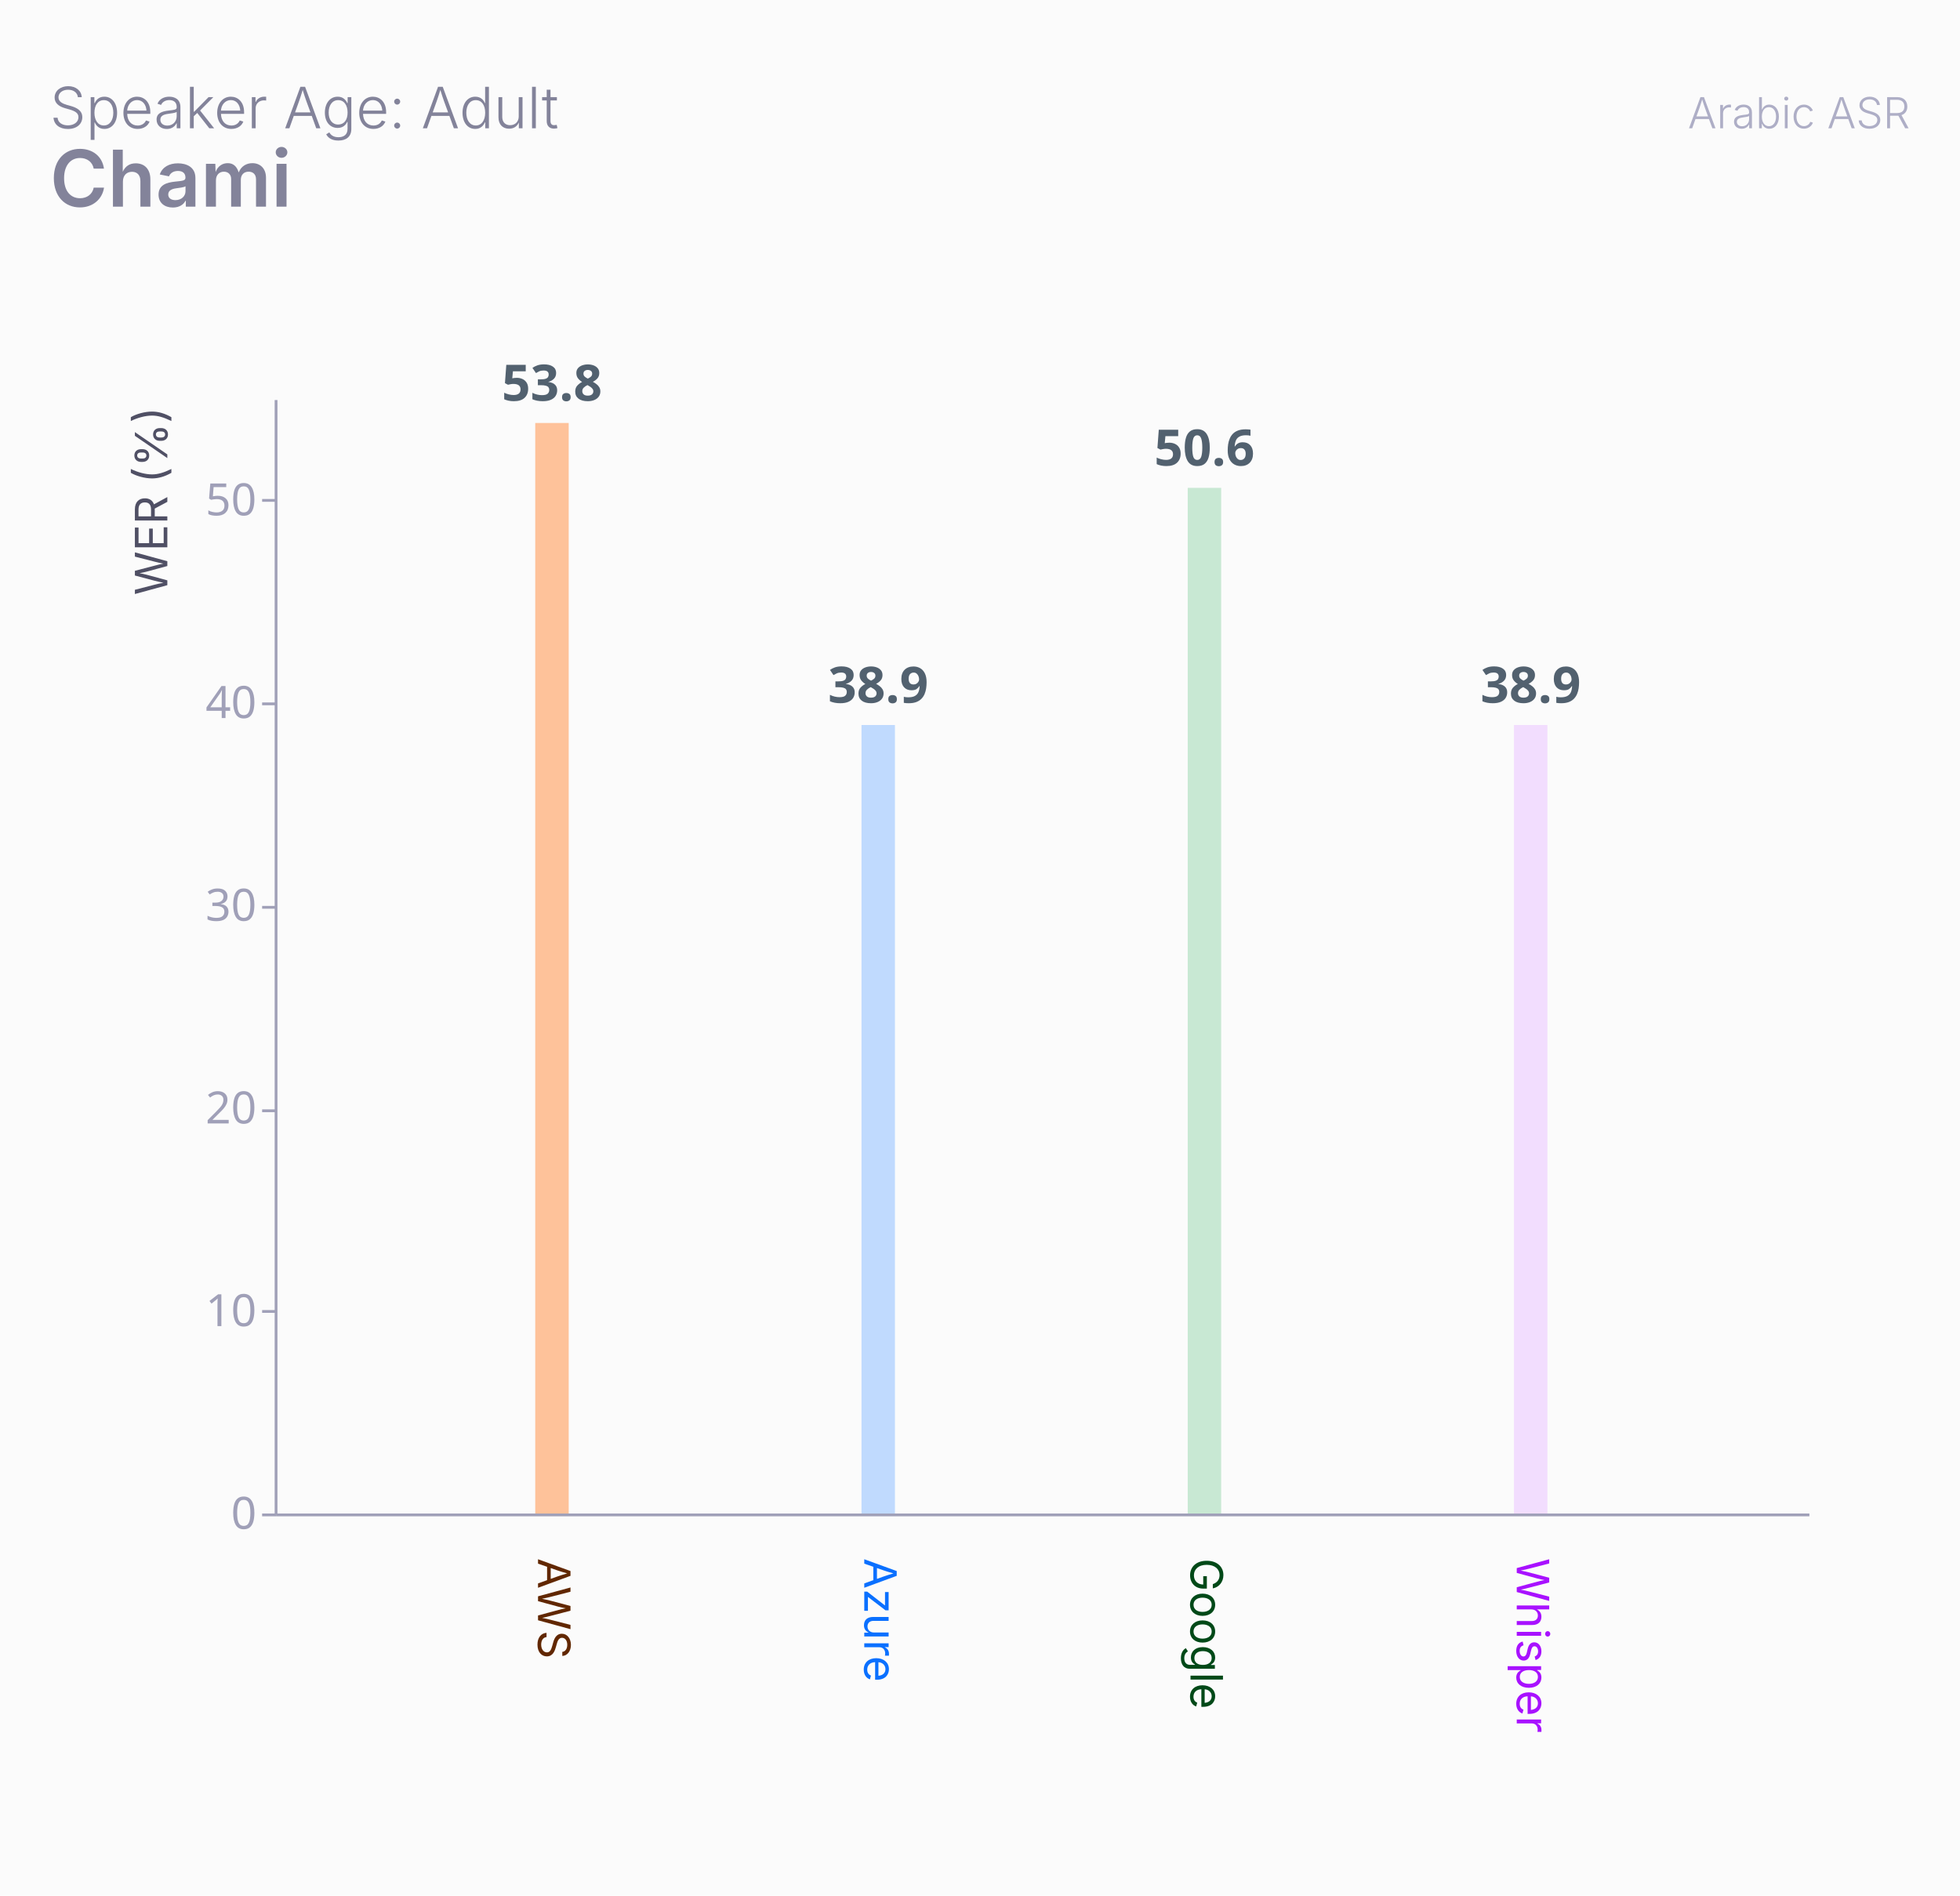
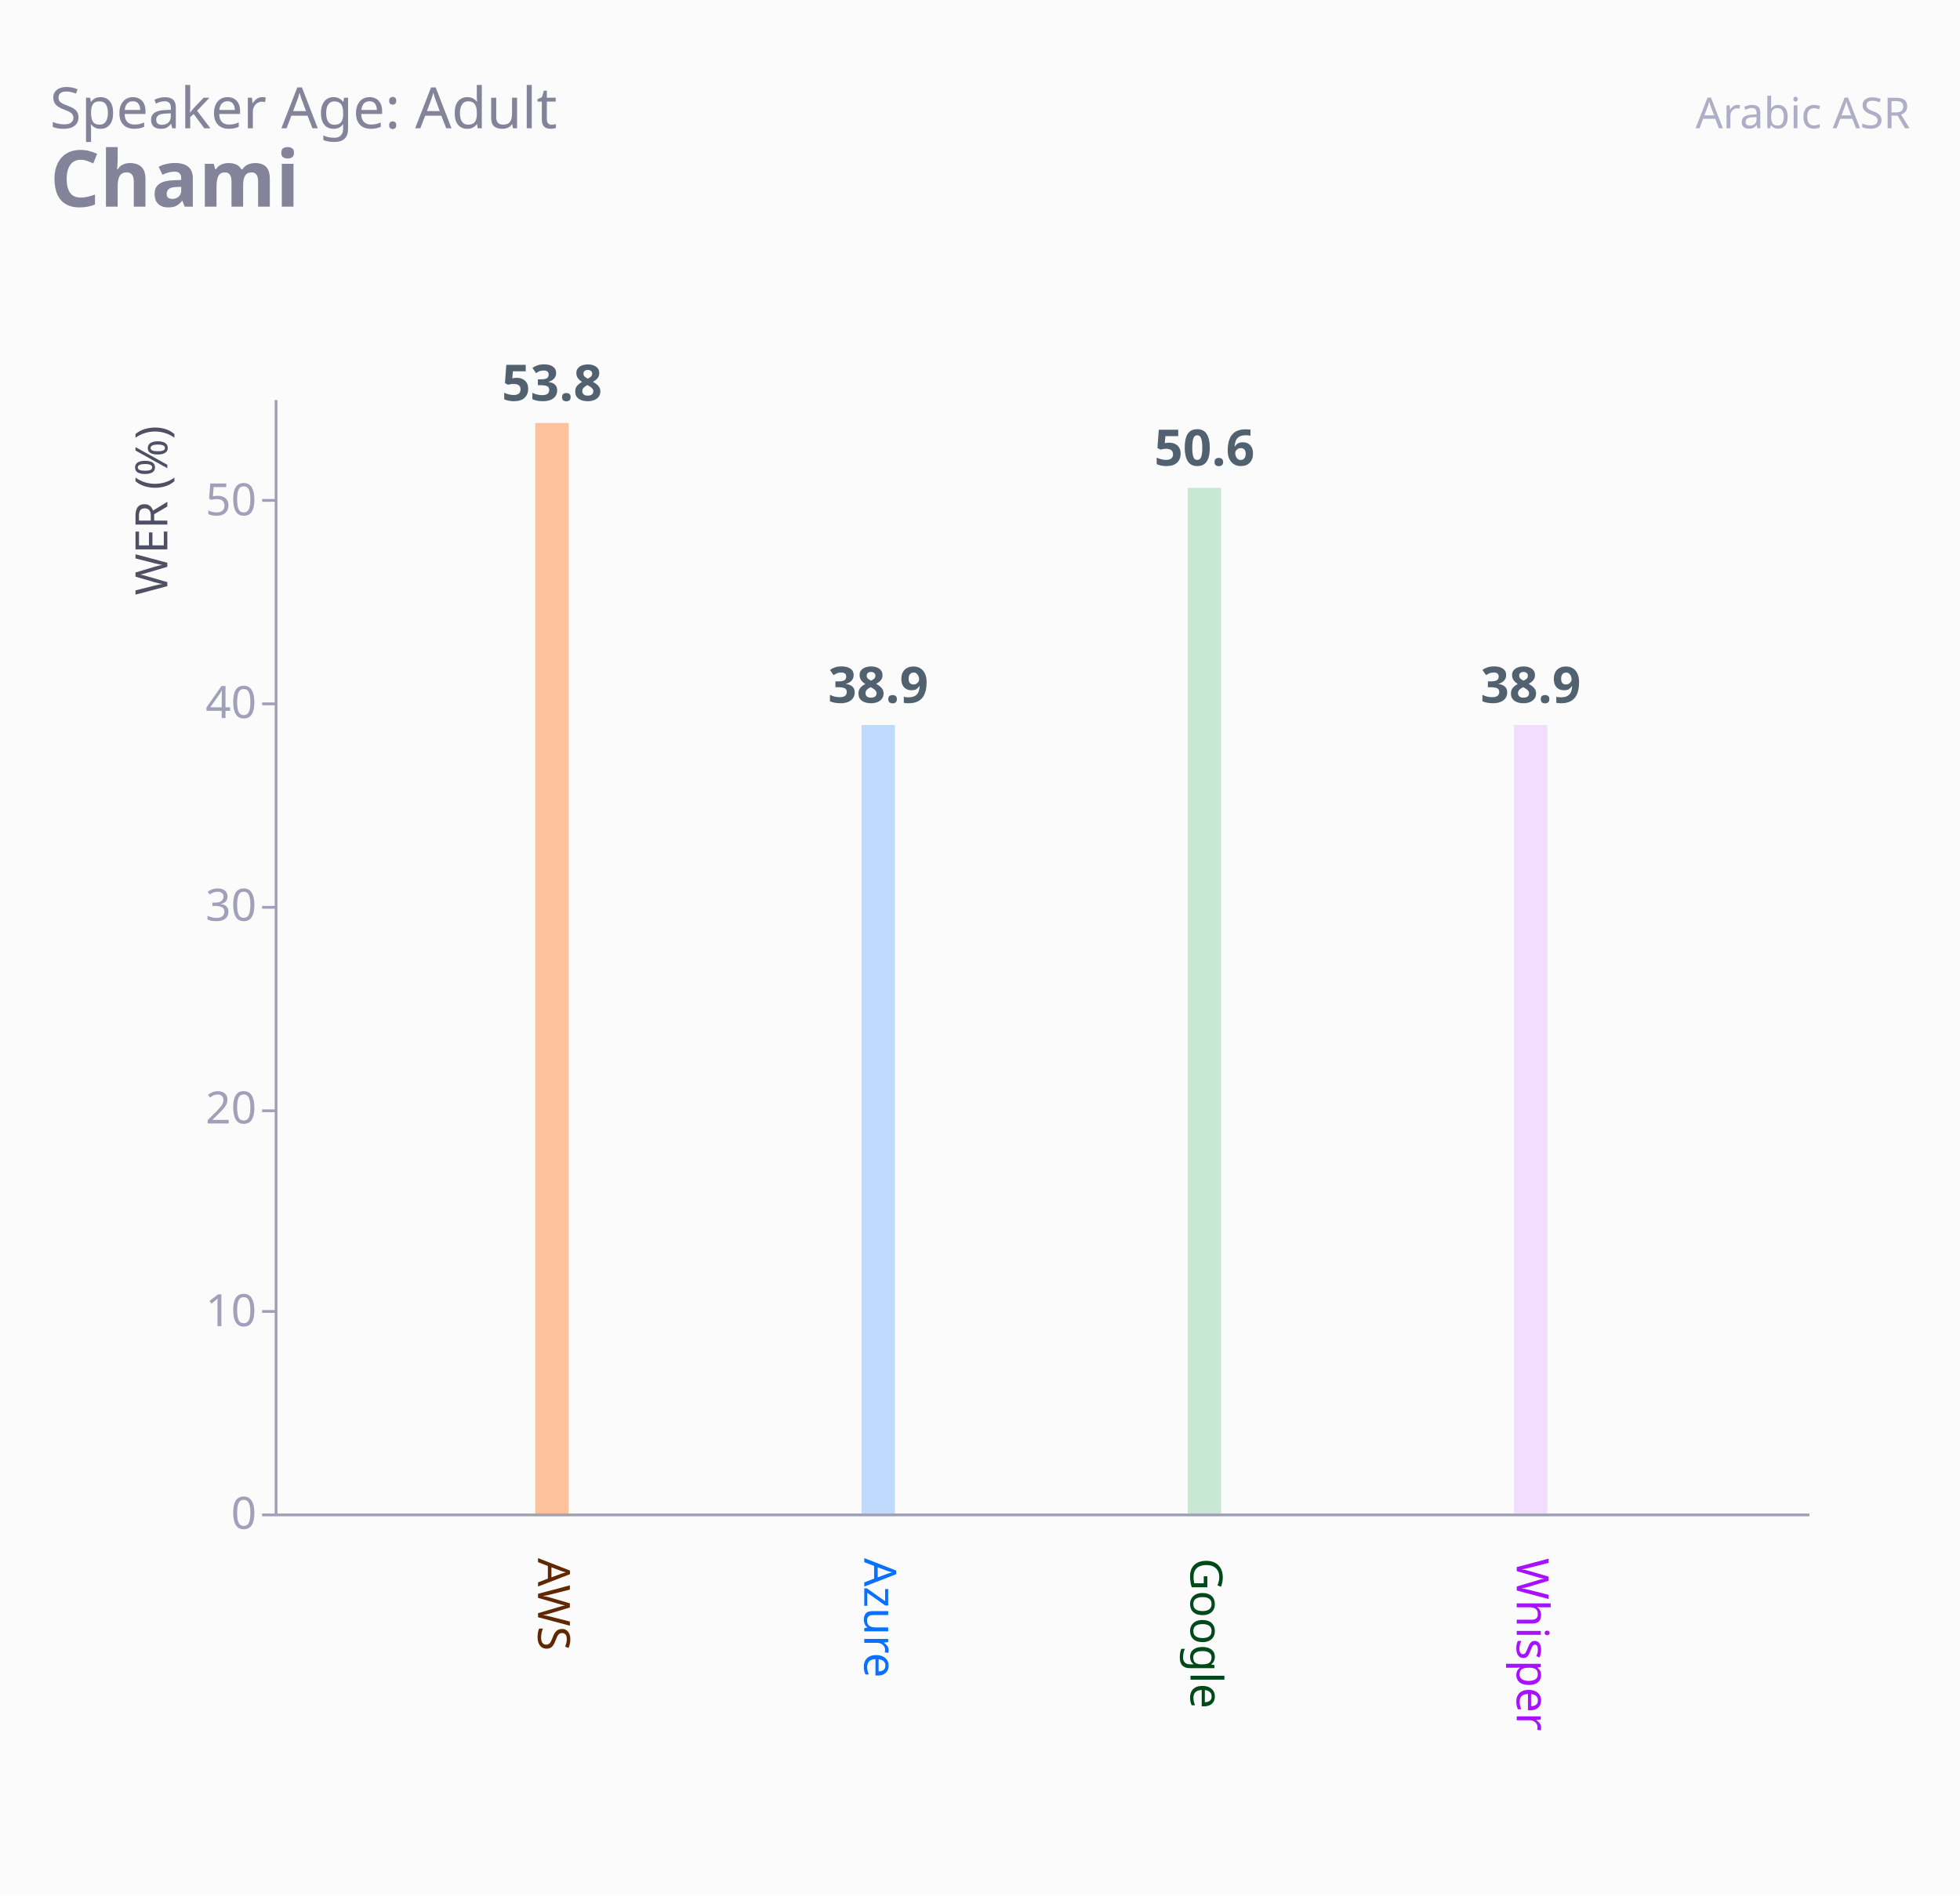
<svg xmlns="http://www.w3.org/2000/svg" width="550" height="532">
  <rect width="550" height="532" fill="#FBFBFB" />
-   <text x="536" y="36" text-anchor="end" font-family="Inter, system-ui, sans-serif" font-size="12" font-weight="300" fill="#aeaec6">Arabic ASR</text>
-   <text x="14" y="36" font-family="Inter, system-ui, sans-serif" font-size="16" font-weight="300" fill="#83839a">Speaker Age: Adult</text>
-   <text x="14" y="58" font-family="Inter, system-ui, sans-serif" font-size="22" font-weight="600" fill="#83839a">Chami</text>
+   <text x="536" y="36" text-anchor="end" font-family="TT Hoves Pro Trial" font-size="12" font-weight="300" fill="#aeaec6">Arabic ASR</text>
+   <text x="14" y="36" font-family="TT Hoves Pro Trial" font-size="16" font-weight="300" fill="#83839a">Speaker Age: Adult</text>
+   <text x="14" y="58" font-family="TT Hoves Pro Trial" font-size="22" font-weight="600" fill="#83839a">Chami</text>
  <svg y="72" version="1.1" class="marks" width="550" height="460" viewBox="0 0 626 588">
    <g fill="none" stroke-miterlimit="10" transform="translate(60,51)">
      <g class="mark-group role-frame root" role="graphics-object" aria-roledescription="group mark container">
        <g transform="translate(0,0)">
          <path class="background" aria-hidden="true" d="M0,0h550v400h-550Z" />
          <g>
            <g class="mark-group role-axis" aria-hidden="true">
              <g transform="translate(0.5,0.5)">
                <path class="background" aria-hidden="true" d="M0,0h0v0h0Z" pointer-events="none" />
                <g>
                  <g class="mark-rule role-axis-grid" pointer-events="none">
                    <line transform="translate(0,400)" x2="550" y2="0" stroke="rgba(255,255,255,0.07)" stroke-width="1" opacity="1" />
                    <line transform="translate(0,327)" x2="550" y2="0" stroke="rgba(255,255,255,0.07)" stroke-width="1" opacity="1" />
                    <line transform="translate(0,255)" x2="550" y2="0" stroke="rgba(255,255,255,0.07)" stroke-width="1" opacity="1" />
                    <line transform="translate(0,182)" x2="550" y2="0" stroke="rgba(255,255,255,0.07)" stroke-width="1" opacity="1" />
                    <line transform="translate(0,109)" x2="550" y2="0" stroke="rgba(255,255,255,0.07)" stroke-width="1" opacity="1" />
                    <line transform="translate(0,36)" x2="550" y2="0" stroke="rgba(255,255,255,0.07)" stroke-width="1" opacity="1" />
                  </g>
                </g>
                <path class="foreground" aria-hidden="true" d="" pointer-events="none" display="none" />
              </g>
            </g>
            <g class="mark-group role-axis" role="graphics-symbol" aria-roledescription="axis" aria-label="X-axis for a discrete scale with 4 values: AWS, Azure, Google, Whisper">
              <g transform="translate(0.5,400.5)">
                <path class="background" aria-hidden="true" d="M0,0h0v0h0Z" pointer-events="none" />
                <g>
                  <g class="mark-rule role-axis-domain" pointer-events="none">
                    <line transform="translate(0,0)" x2="550" y2="0" stroke="#a0a0b8" stroke-width="1" opacity="1" />
                  </g>
                </g>
                <path class="foreground" aria-hidden="true" d="" pointer-events="none" display="none" />
              </g>
            </g>
            <g class="mark-group role-axis" role="graphics-symbol" aria-roledescription="axis" aria-label="Y-axis titled 'WER (%)' for a linear scale with values from 0 to 55">
              <g transform="translate(0.5,0.5)">
                <path class="background" aria-hidden="true" d="M0,0h0v0h0Z" pointer-events="none" />
                <g>
                  <g class="mark-rule role-axis-tick" pointer-events="none">
                    <line transform="translate(0,400)" x2="-5" y2="0" stroke="#a0a0b8" stroke-width="1" opacity="1" />
                    <line transform="translate(0,327)" x2="-5" y2="0" stroke="#a0a0b8" stroke-width="1" opacity="1" />
                    <line transform="translate(0,255)" x2="-5" y2="0" stroke="#a0a0b8" stroke-width="1" opacity="1" />
                    <line transform="translate(0,182)" x2="-5" y2="0" stroke="#a0a0b8" stroke-width="1" opacity="1" />
                    <line transform="translate(0,109)" x2="-5" y2="0" stroke="#a0a0b8" stroke-width="1" opacity="1" />
                    <line transform="translate(0,36)" x2="-5" y2="0" stroke="#a0a0b8" stroke-width="1" opacity="1" />
                  </g>
                  <g class="mark-text role-axis-label" pointer-events="none">
                    <text text-anchor="end" transform="translate(-7,405)" font-family="JetBrains Mono" font-size="16px" font-weight="400" fill="#a0a0b8" opacity="1">0</text>
                    <text text-anchor="end" transform="translate(-7,332.2727)" font-family="JetBrains Mono" font-size="16px" font-weight="400" fill="#a0a0b8" opacity="1">10</text>
                    <text text-anchor="end" transform="translate(-7,259.5455)" font-family="JetBrains Mono" font-size="16px" font-weight="400" fill="#a0a0b8" opacity="1">20</text>
                    <text text-anchor="end" transform="translate(-7,186.8182)" font-family="JetBrains Mono" font-size="16px" font-weight="400" fill="#a0a0b8" opacity="1">30</text>
                    <text text-anchor="end" transform="translate(-7,114.0909)" font-family="JetBrains Mono" font-size="16px" font-weight="400" fill="#a0a0b8" opacity="1">40</text>
                    <text text-anchor="end" transform="translate(-7,41.36364)" font-family="JetBrains Mono" font-size="16px" font-weight="400" fill="#a0a0b8" opacity="1">50</text>
                  </g>
                  <g class="mark-rule role-axis-domain" pointer-events="none">
                    <line transform="translate(0,400)" x2="0" y2="-400" stroke="#a0a0b8" stroke-width="1" opacity="1" />
                  </g>
                  <g class="mark-text role-axis-title" pointer-events="none">
-                     <text text-anchor="start" transform="translate(-36,70) rotate(-90) translate(0,-3)" font-family="Inter, system-ui, sans-serif" font-size="16px" font-weight="400" fill="#505065" opacity="1">WER (%)</text>
+                     <text text-anchor="start" transform="translate(-36,70) rotate(-90) translate(0,-3)" font-family="TT Hoves Pro Trial" font-size="16px" font-weight="400" fill="#505065" opacity="1">WER (%)</text>
                  </g>
                </g>
                <path class="foreground" aria-hidden="true" d="" pointer-events="none" display="none" />
              </g>
            </g>
            <g class="mark-rect role-mark layer_0_marks" role="graphics-object" aria-roledescription="rect mark container">
-               <path aria-label="model: Google; wer: 50.6; barColor: rgba(189, 228, 202,0.82)" role="graphics-symbol" aria-roledescription="bar" d="M327.511,32h12v368h-12Z" fill="rgba(189, 228, 202,0.82)" stroke-width="0" />
-               <path aria-label="model: AWS; wer: 53.8; barColor: rgba(255, 181, 133,0.82)" role="graphics-symbol" aria-roledescription="bar" d="M93.468,8.727h12v391.273h-12Z" fill="rgba(255, 181, 133,0.82)" stroke-width="0" />
-               <path aria-label="model: Azure; wer: 38.9; barColor: rgba(179, 211, 255,0.82)" role="graphics-symbol" aria-roledescription="bar" d="M210.489,117.091h12v282.909h-12Z" fill="rgba(179, 211, 255,0.82)" stroke-width="0" />
-               <path aria-label="model: Whisper; wer: 38.9; barColor: rgba(240, 215, 255,0.82)" role="graphics-symbol" aria-roledescription="bar" d="M444.532,117.091h12v282.909h-12Z" fill="rgba(240, 215, 255,0.82)" stroke-width="0" />
+               <path aria-label="model: Google; wer: 50.6; barColor: rgba(189,228,202,0.82)" role="graphics-symbol" aria-roledescription="bar" d="M327.511,32h12v368h-12Z" fill="rgba(189,228,202,0.82)" stroke-width="0" />
+               <path aria-label="model: AWS; wer: 53.8; barColor: rgba(255,181,133,0.82)" role="graphics-symbol" aria-roledescription="bar" d="M93.468,8.727h12v391.273h-12Z" fill="rgba(255,181,133,0.82)" stroke-width="0" />
+               <path aria-label="model: Azure; wer: 38.9; barColor: rgba(179,211,255,0.82)" role="graphics-symbol" aria-roledescription="bar" d="M210.489,117.091h12v282.909h-12Z" fill="rgba(179,211,255,0.82)" stroke-width="0" />
+               <path aria-label="model: Whisper; wer: 38.9; barColor: rgba(240,215,255,0.82)" role="graphics-symbol" aria-roledescription="bar" d="M444.532,117.091h12v282.909h-12Z" fill="rgba(240,215,255,0.82)" stroke-width="0" />
            </g>
            <g class="mark-text role-mark layer_1_marks" role="graphics-object" aria-roledescription="text mark container">
              <text aria-label="model: Google; wer: 50.6" role="graphics-symbol" aria-roledescription="text mark" text-anchor="middle" transform="translate(333.5106,24)" font-family="JetBrains Mono" font-size="18px" font-weight="600" fill="#52616F">50.6</text>
              <text aria-label="model: AWS; wer: 53.8" role="graphics-symbol" aria-roledescription="text mark" text-anchor="middle" transform="translate(99.46809,0.7272727)" font-family="JetBrains Mono" font-size="18px" font-weight="600" fill="#52616F">53.8</text>
              <text aria-label="model: Azure; wer: 38.9" role="graphics-symbol" aria-roledescription="text mark" text-anchor="middle" transform="translate(216.4894,109.0909)" font-family="JetBrains Mono" font-size="18px" font-weight="600" fill="#52616F">38.9</text>
              <text aria-label="model: Whisper; wer: 38.9" role="graphics-symbol" aria-roledescription="text mark" text-anchor="middle" transform="translate(450.5319,109.0909)" font-family="JetBrains Mono" font-size="18px" font-weight="600" fill="#52616F">38.9</text>
            </g>
            <g class="mark-text role-mark layer_2_marks" role="graphics-object" aria-roledescription="text mark container">
-               <text aria-label="model: Google; labelColor: #004918" role="graphics-symbol" aria-roledescription="text mark" text-anchor="start" transform="translate(333.5106,400) rotate(90) translate(16,5)" font-family="Inter, system-ui, sans-serif" font-size="16px" font-weight="400" fill="#004918">Google</text>
-               <text aria-label="model: AWS; labelColor: #612700" role="graphics-symbol" aria-roledescription="text mark" text-anchor="start" transform="translate(99.46809,400) rotate(90) translate(16,5)" font-family="Inter, system-ui, sans-serif" font-size="16px" font-weight="400" fill="#612700">AWS</text>
-               <text aria-label="model: Azure; labelColor: #0a70ff" role="graphics-symbol" aria-roledescription="text mark" text-anchor="start" transform="translate(216.4894,400) rotate(90) translate(16,5)" font-family="Inter, system-ui, sans-serif" font-size="16px" font-weight="400" fill="#0a70ff">Azure</text>
-               <text aria-label="model: Whisper; labelColor: #a811ff" role="graphics-symbol" aria-roledescription="text mark" text-anchor="start" transform="translate(450.5319,400) rotate(90) translate(16,5)" font-family="Inter, system-ui, sans-serif" font-size="16px" font-weight="400" fill="#a811ff">Whisper</text>
+               <text aria-label="model: Google; labelColor: #004918" role="graphics-symbol" aria-roledescription="text mark" text-anchor="start" transform="translate(333.5106,400) rotate(90) translate(16,5)" font-family="TT Hoves Pro Trial" font-size="16px" font-weight="400" fill="#004918">Google</text>
+               <text aria-label="model: AWS; labelColor: #612700" role="graphics-symbol" aria-roledescription="text mark" text-anchor="start" transform="translate(99.46809,400) rotate(90) translate(16,5)" font-family="TT Hoves Pro Trial" font-size="16px" font-weight="400" fill="#612700">AWS</text>
+               <text aria-label="model: Azure; labelColor: #0a70ff" role="graphics-symbol" aria-roledescription="text mark" text-anchor="start" transform="translate(216.4894,400) rotate(90) translate(16,5)" font-family="TT Hoves Pro Trial" font-size="16px" font-weight="400" fill="#0a70ff">Azure</text>
+               <text aria-label="model: Whisper; labelColor: #a811ff" role="graphics-symbol" aria-roledescription="text mark" text-anchor="start" transform="translate(450.5319,400) rotate(90) translate(16,5)" font-family="TT Hoves Pro Trial" font-size="16px" font-weight="400" fill="#a811ff">Whisper</text>
            </g>
          </g>
          <path class="foreground" aria-hidden="true" d="" display="none" />
        </g>
      </g>
    </g>
  </svg>
</svg>
